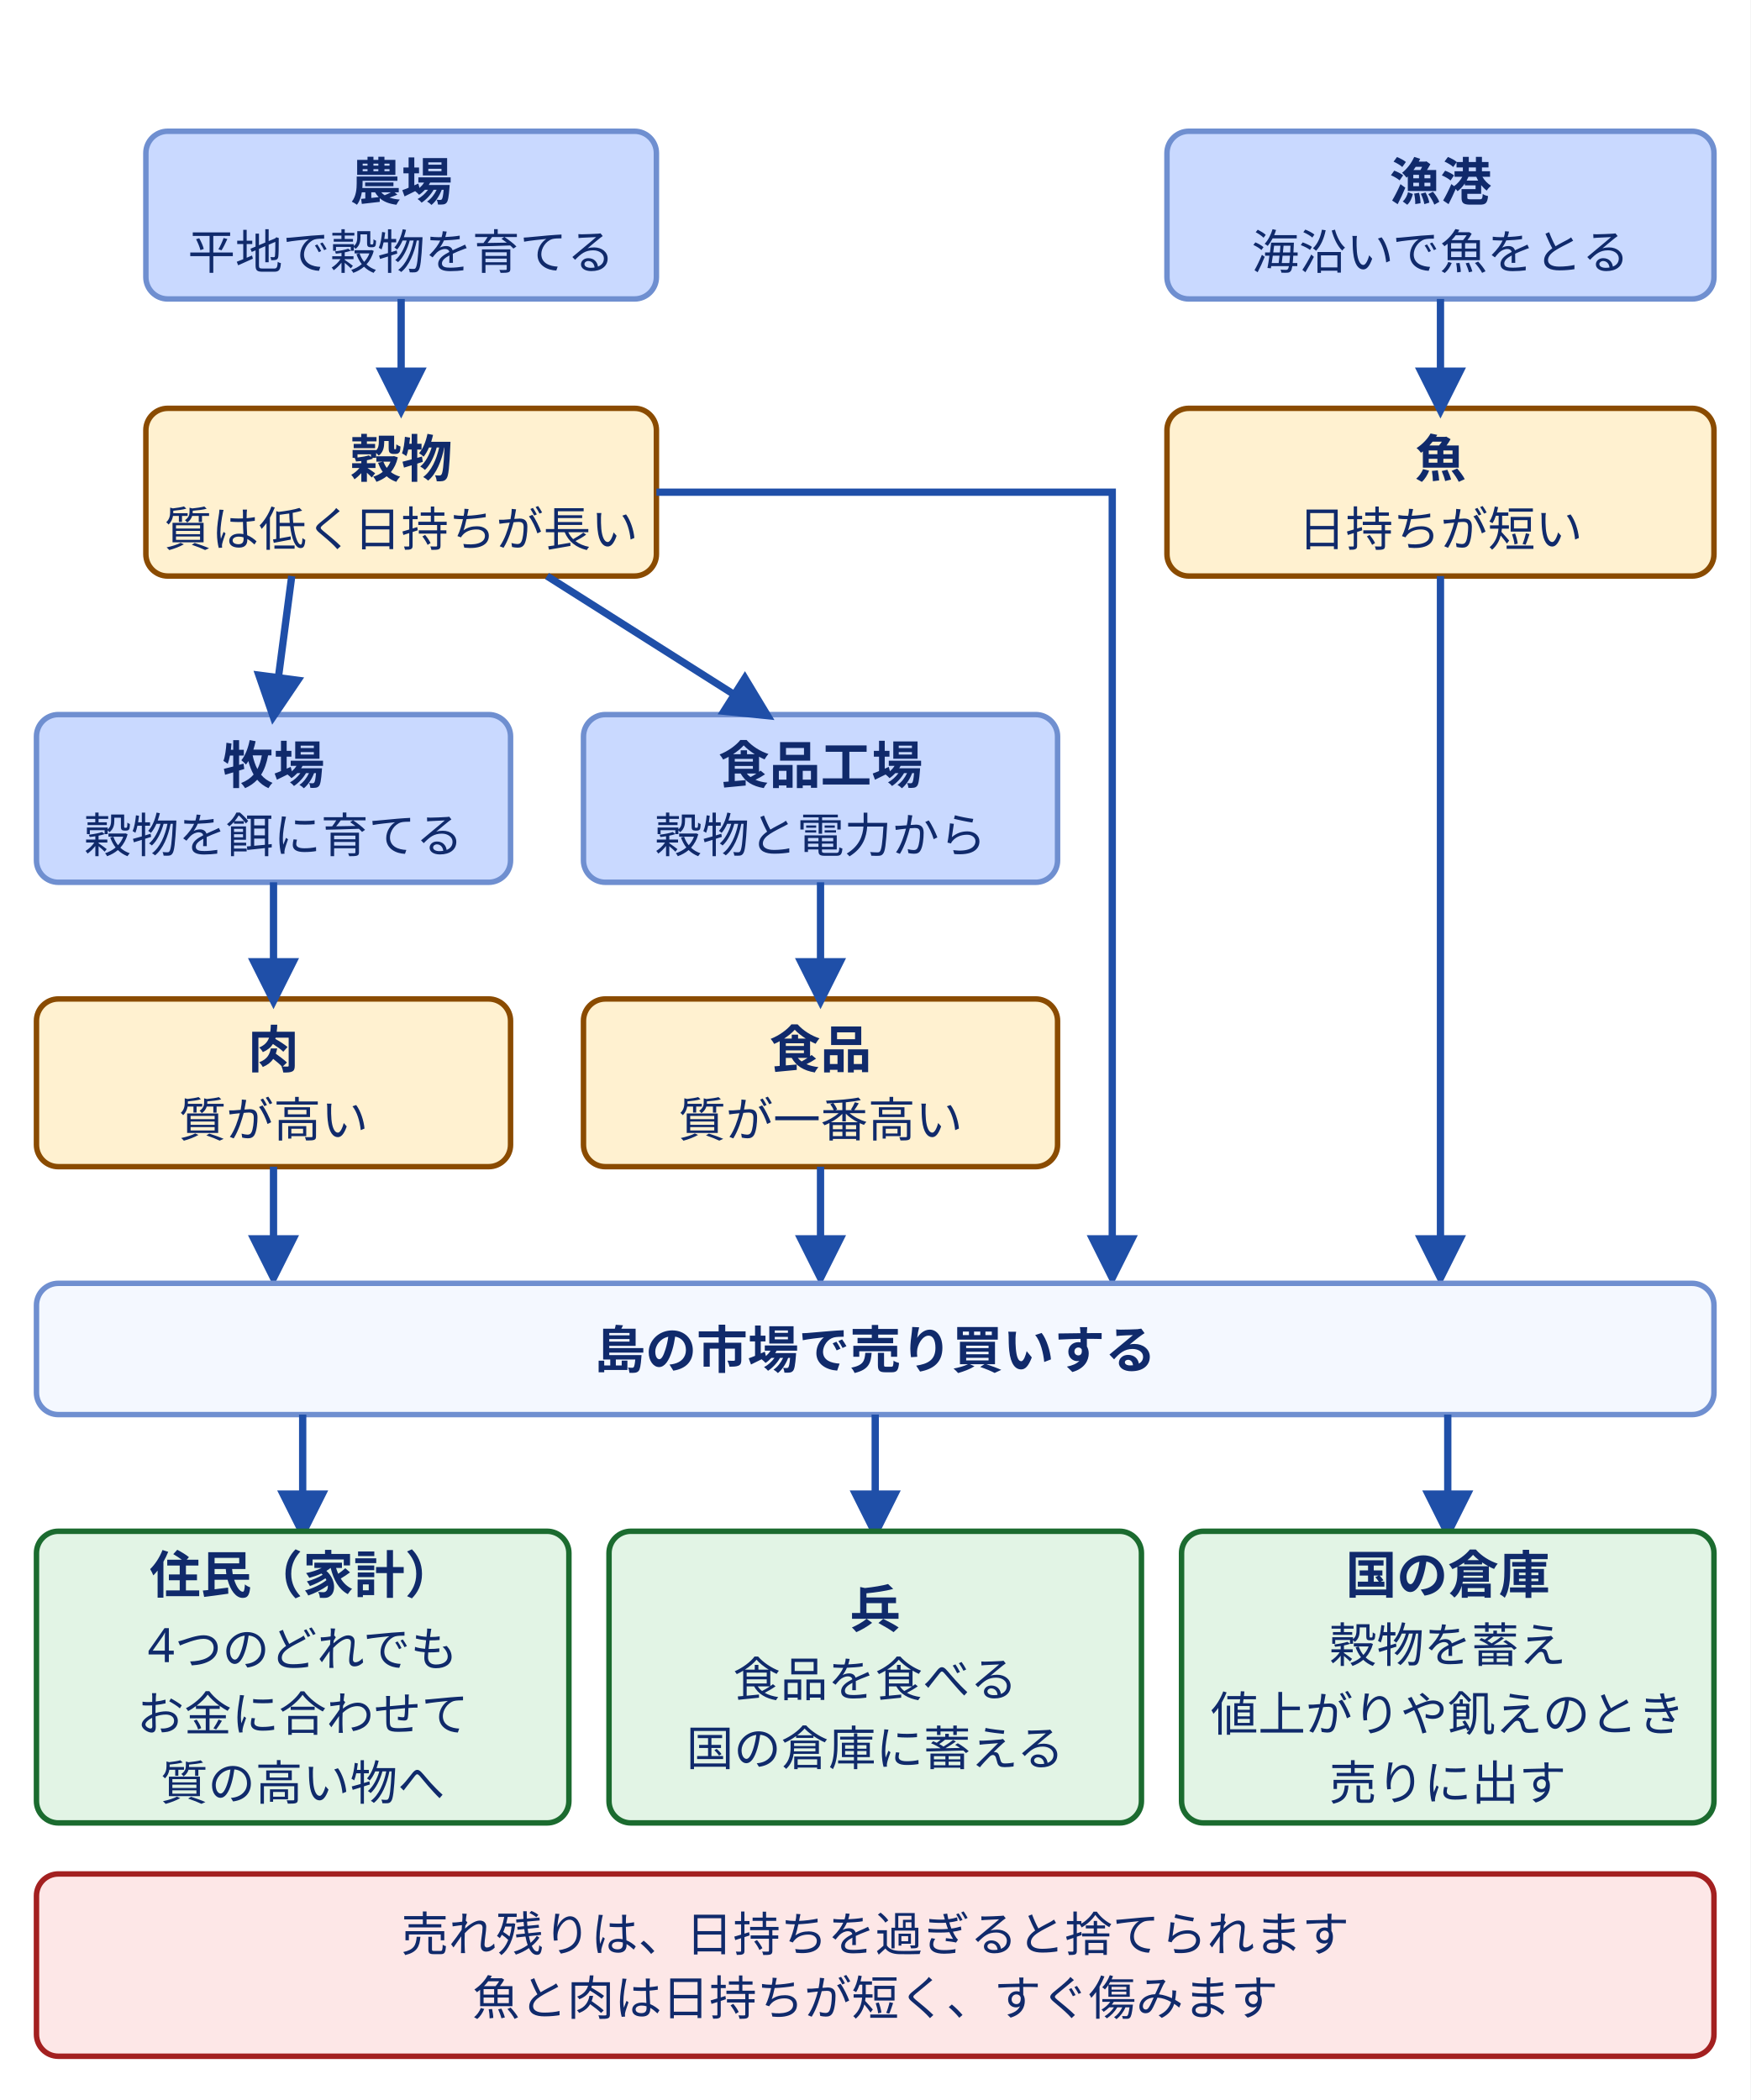
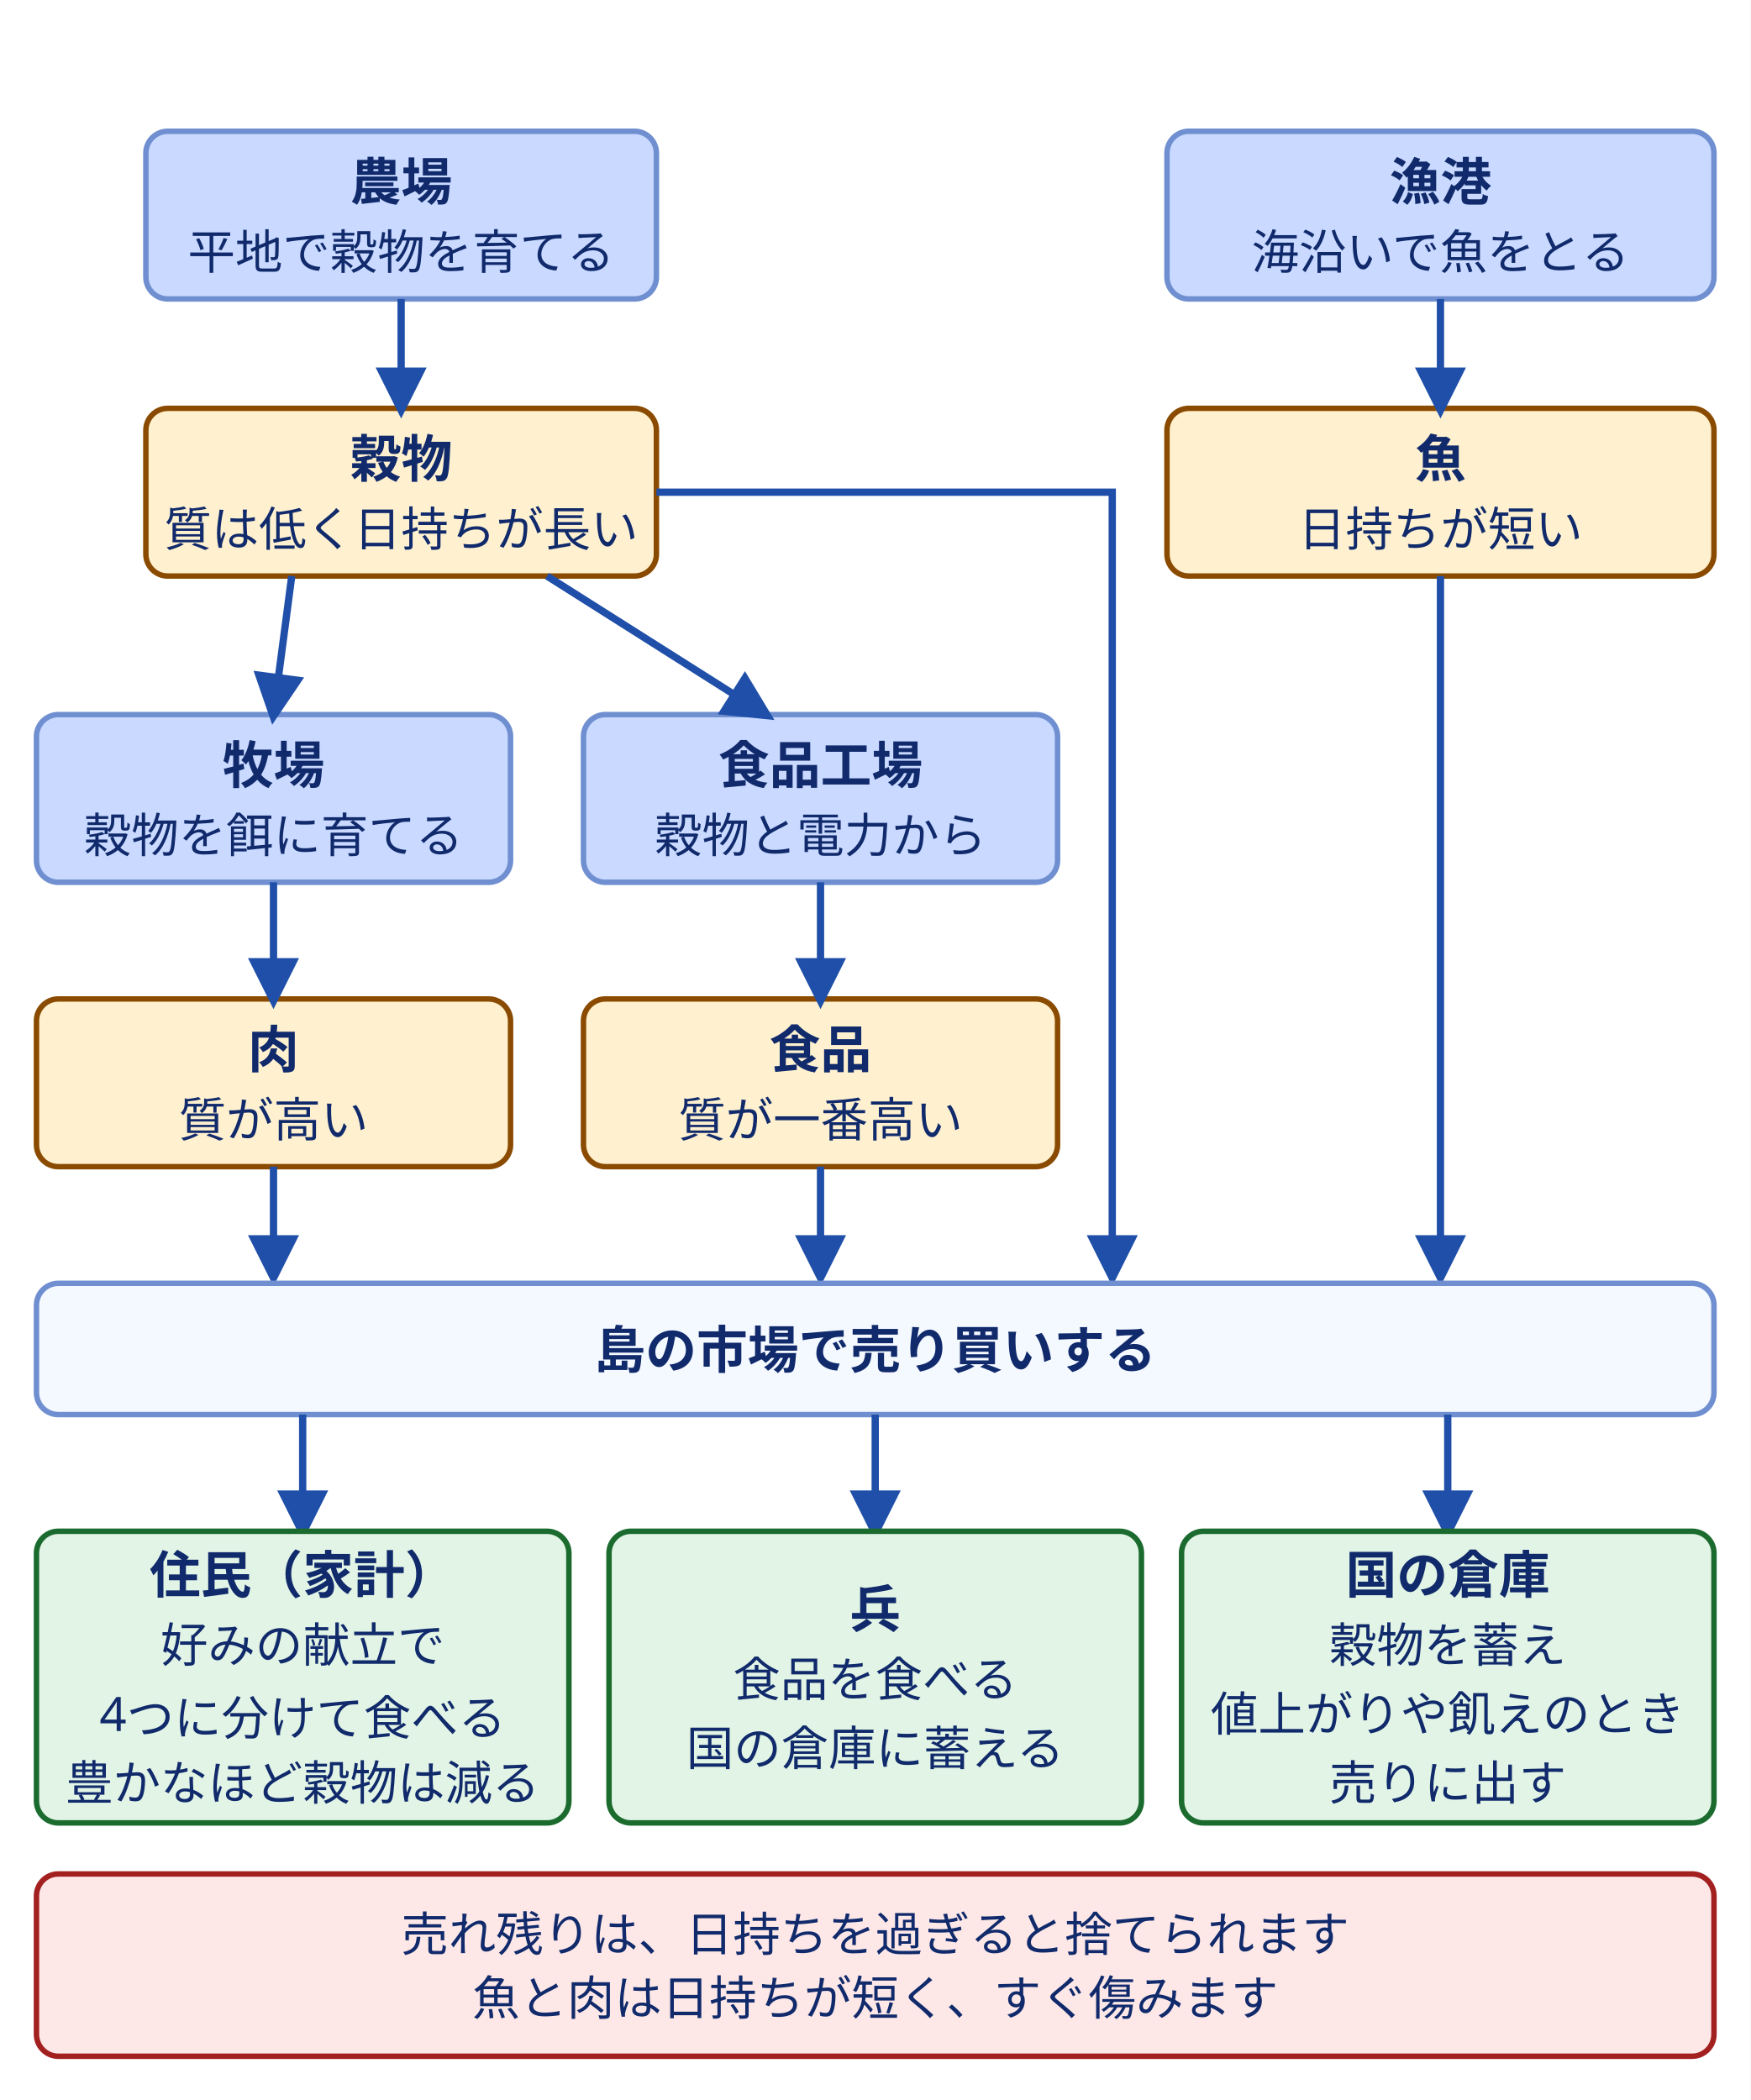
<svg xmlns="http://www.w3.org/2000/svg" viewBox="0 0 480 576" width="480" height="576" font-family="&quot;Noto Sans JP&quot;,&quot;Hiragino Kaku Gothic ProN&quot;,&quot;Meiryo&quot;,&quot;WenQuanYi Zen Hei&quot;,sans-serif" role="img" aria-labelledby="t d">
+   <style>@media (prefers-color-scheme: dark){[fill="#ffffff"]{fill:#1d2026}[stroke="#ffffff"]{stroke:#1d2026}[fill="#fbfdff"]{fill:#20242b}[stroke="#fbfdff"]{stroke:#20242b}[fill="#f4f8ff"]{fill:#252b37}[stroke="#f4f8ff"]{stroke:#252b37}[fill="#c9d9ff"]{fill:#2c3a58}[stroke="#c9d9ff"]{stroke:#2c3a58}[fill="#eaf1ff"]{fill:#273047}[stroke="#eaf1ff"]{stroke:#273047}[fill="#eef7ec"]{fill:#1f2d24}[stroke="#eef7ec"]{stroke:#1f2d24}[fill="#fff1d0"]{fill:#3a2f18}[stroke="#fff1d0"]{stroke:#3a2f18}[fill="#e2f4e5"]{fill:#1d3324}[stroke="#e2f4e5"]{stroke:#1d3324}[fill="#fde7e7"]{fill:#3e2124}[stroke="#fde7e7"]{stroke:#3e2124}[fill="#fff8cc"]{fill:#3a3515}[stroke="#fff8cc"]{stroke:#3a3515}[fill="#102a6b"]{fill:#dfe6fb}[stroke="#102a6b"]{stroke:#dfe6fb}[fill="#1f4fa8"]{fill:#8fb4ff}[stroke="#1f4fa8"]{stroke:#8fb4ff}[fill="#6f8fd0"]{fill:#7b95d6}[stroke="#6f8fd0"]{stroke:#7b95d6}[fill="#5a6a90"]{fill:#a9b4cc}[stroke="#5a6a90"]{stroke:#a9b4cc}[fill="#8a4b00"]{fill:#f2b85c}[stroke="#8a4b00"]{stroke:#f2b85c}[fill="#1b6b2f"]{fill:#86d394}[stroke="#1b6b2f"]{stroke:#86d394}[fill="#a32020"]{fill:#ff8f8f}[stroke="#a32020"]{stroke:#ff8f8f}[fill="#8a7a00"]{fill:#e0cf55}[stroke="#8a7a00"]{stroke:#e0cf55}}</style>
  <rect width="480" height="576" fill="#ffffff" />
  <defs>
    <marker id="ah" viewBox="0 0 10 10" refX="8" refY="5" markerWidth="7" markerHeight="7" orient="auto-start-reverse">
      <path d="M0,0 L10,5 L0,10 z" fill="context-stroke" />
    </marker>
  </defs>
  <rect x="40" y="36" width="140" height="46" rx="6" fill="#c9d9ff" stroke="#6f8fd0" stroke-width="1.5" />
  <text x="110.0" y="54.9" font-size="14" text-anchor="middle" fill="#102a6b" font-weight="bold">農場</text>
  <text x="110.0" y="73.8" font-size="13" text-anchor="middle" fill="#102a6b">平地で穀物を育てる</text>
  <rect x="320" y="36" width="150" height="46" rx="6" fill="#c9d9ff" stroke="#6f8fd0" stroke-width="1.5" />
  <text x="395.0" y="54.9" font-size="14" text-anchor="middle" fill="#102a6b" font-weight="bold">漁港</text>
  <text x="395.0" y="73.8" font-size="13" text-anchor="middle" fill="#102a6b">海沿いで魚をとる</text>
  <rect x="40" y="112" width="140" height="46" rx="6" fill="#fff1d0" stroke="#8a4b00" stroke-width="1.5" />
  <text x="110.0" y="130.9" font-size="14" text-anchor="middle" fill="#102a6b" font-weight="bold">穀物</text>
  <text x="110.0" y="149.8" font-size="13" text-anchor="middle" fill="#102a6b">質は低く日持ちが長い</text>
  <rect x="320" y="112" width="150" height="46" rx="6" fill="#fff1d0" stroke="#8a4b00" stroke-width="1.5" />
  <text x="395.0" y="130.9" font-size="14" text-anchor="middle" fill="#102a6b" font-weight="bold">魚</text>
  <text x="395.0" y="149.8" font-size="13" text-anchor="middle" fill="#102a6b">日持ちが短い</text>
  <rect x="10" y="196" width="130" height="46" rx="6" fill="#c9d9ff" stroke="#6f8fd0" stroke-width="1.5" />
  <text x="75.0" y="214.9" font-size="14" text-anchor="middle" fill="#102a6b" font-weight="bold">牧場</text>
  <text x="75.0" y="233.8" font-size="13" text-anchor="middle" fill="#102a6b">穀物を餌に育てる</text>
  <rect x="160" y="196" width="130" height="46" rx="6" fill="#c9d9ff" stroke="#6f8fd0" stroke-width="1.5" />
  <text x="225.0" y="214.9" font-size="14" text-anchor="middle" fill="#102a6b" font-weight="bold">食品工場</text>
  <text x="225.0" y="233.8" font-size="13" text-anchor="middle" fill="#102a6b">穀物と電力から</text>
  <rect x="10" y="274" width="130" height="46" rx="6" fill="#fff1d0" stroke="#8a4b00" stroke-width="1.5" />
  <text x="75.0" y="292.9" font-size="14" text-anchor="middle" fill="#102a6b" font-weight="bold">肉</text>
  <text x="75.0" y="311.8" font-size="13" text-anchor="middle" fill="#102a6b">質が高い</text>
  <rect x="160" y="274" width="130" height="46" rx="6" fill="#fff1d0" stroke="#8a4b00" stroke-width="1.5" />
  <text x="225.0" y="292.9" font-size="14" text-anchor="middle" fill="#102a6b" font-weight="bold">食品</text>
  <text x="225.0" y="311.8" font-size="13" text-anchor="middle" fill="#102a6b">質が一番高い</text>
  <line x1="110" y1="82" x2="110" y2="112" stroke="#1f4fa8" stroke-width="2" marker-end="url(#ah)" />
  <line x1="395" y1="82" x2="395" y2="112" stroke="#1f4fa8" stroke-width="2" marker-end="url(#ah)" />
  <line x1="80" y1="158" x2="75" y2="196" stroke="#1f4fa8" stroke-width="2" marker-end="url(#ah)" />
  <line x1="150" y1="158" x2="210" y2="196" stroke="#1f4fa8" stroke-width="2" marker-end="url(#ah)" />
  <line x1="75" y1="242" x2="75" y2="274" stroke="#1f4fa8" stroke-width="2" marker-end="url(#ah)" />
  <line x1="225" y1="242" x2="225" y2="274" stroke="#1f4fa8" stroke-width="2" marker-end="url(#ah)" />
  <path d="M180,135 L305,135 L305,350" fill="none" stroke="#1f4fa8" stroke-width="2" marker-end="url(#ah)" />
  <line x1="75" y1="320" x2="75" y2="350" stroke="#1f4fa8" stroke-width="2" marker-end="url(#ah)" />
  <line x1="225" y1="320" x2="225" y2="350" stroke="#1f4fa8" stroke-width="2" marker-end="url(#ah)" />
  <line x1="395" y1="158" x2="395" y2="350" stroke="#1f4fa8" stroke-width="2" marker-end="url(#ah)" />
  <rect x="10" y="352" width="460" height="36" rx="6" fill="#f4f8ff" stroke="#6f8fd0" stroke-width="1.5" />
  <text x="240.0" y="375.3" font-size="14" text-anchor="middle" fill="#102a6b" font-weight="bold">島の市場で売り買いする</text>
  <line x1="83" y1="388" x2="83" y2="420" stroke="#1f4fa8" stroke-width="2" marker-end="url(#ah)" />
  <line x1="240" y1="388" x2="240" y2="420" stroke="#1f4fa8" stroke-width="2" marker-end="url(#ah)" />
  <line x1="397" y1="388" x2="397" y2="420" stroke="#1f4fa8" stroke-width="2" marker-end="url(#ah)" />
  <rect x="10" y="420" width="146" height="80" rx="6" fill="#e2f4e5" stroke="#1b6b2f" stroke-width="1.5" />
  <text x="83.0" y="437.0" font-size="14" text-anchor="middle" fill="#102a6b" font-weight="bold">住民（家計）</text>
-   <text x="83.0" y="455.9" font-size="13" text-anchor="middle" fill="#102a6b">4つのどれでも</text>
-   <text x="83.0" y="474.8" font-size="13" text-anchor="middle" fill="#102a6b">お金に合わせて</text>
-   <text x="83.0" y="493.7" font-size="13" text-anchor="middle" fill="#102a6b">質の高い物へ</text>
+   <text x="83.0" y="455.9" font-size="13" text-anchor="middle" fill="#102a6b">好みの献立で</text>
+   <text x="83.0" y="474.8" font-size="13" text-anchor="middle" fill="#102a6b">4つに分けて食べる</text>
+   <text x="83.0" y="493.7" font-size="13" text-anchor="middle" fill="#102a6b">豊かなほど穀物は減る</text>
  <rect x="167" y="420" width="146" height="80" rx="6" fill="#e2f4e5" stroke="#1b6b2f" stroke-width="1.5" />
  <text x="240.0" y="446.4" font-size="14" text-anchor="middle" fill="#102a6b" font-weight="bold">兵</text>
  <text x="240.0" y="465.3" font-size="13" text-anchor="middle" fill="#102a6b">食品を食べる</text>
  <text x="240.0" y="484.2" font-size="13" text-anchor="middle" fill="#102a6b">国の倉庫に蓄える</text>
  <rect x="324" y="420" width="146" height="80" rx="6" fill="#e2f4e5" stroke="#1b6b2f" stroke-width="1.5" />
  <text x="397.0" y="437.0" font-size="14" text-anchor="middle" fill="#102a6b" font-weight="bold">国の倉庫</text>
  <text x="397.0" y="455.9" font-size="13" text-anchor="middle" fill="#102a6b">穀物を蓄え</text>
  <text x="397.0" y="474.8" font-size="13" text-anchor="middle" fill="#102a6b">値上がりや飢えのとき</text>
  <text x="397.0" y="493.7" font-size="13" text-anchor="middle" fill="#102a6b">売りに出す</text>
  <rect x="10" y="514" width="460" height="50" rx="6" fill="#fde7e7" stroke="#a32020" stroke-width="1.5" />
  <text x="240.0" y="535.2" font-size="13" text-anchor="middle" fill="#102a6b">売れ残りは、日持ちを過ぎると捨てられます</text>
  <text x="240.0" y="552.7" font-size="13" text-anchor="middle" fill="#102a6b">魚と肉は日持ちが短く、すぐ傷みます</text>
</svg>
